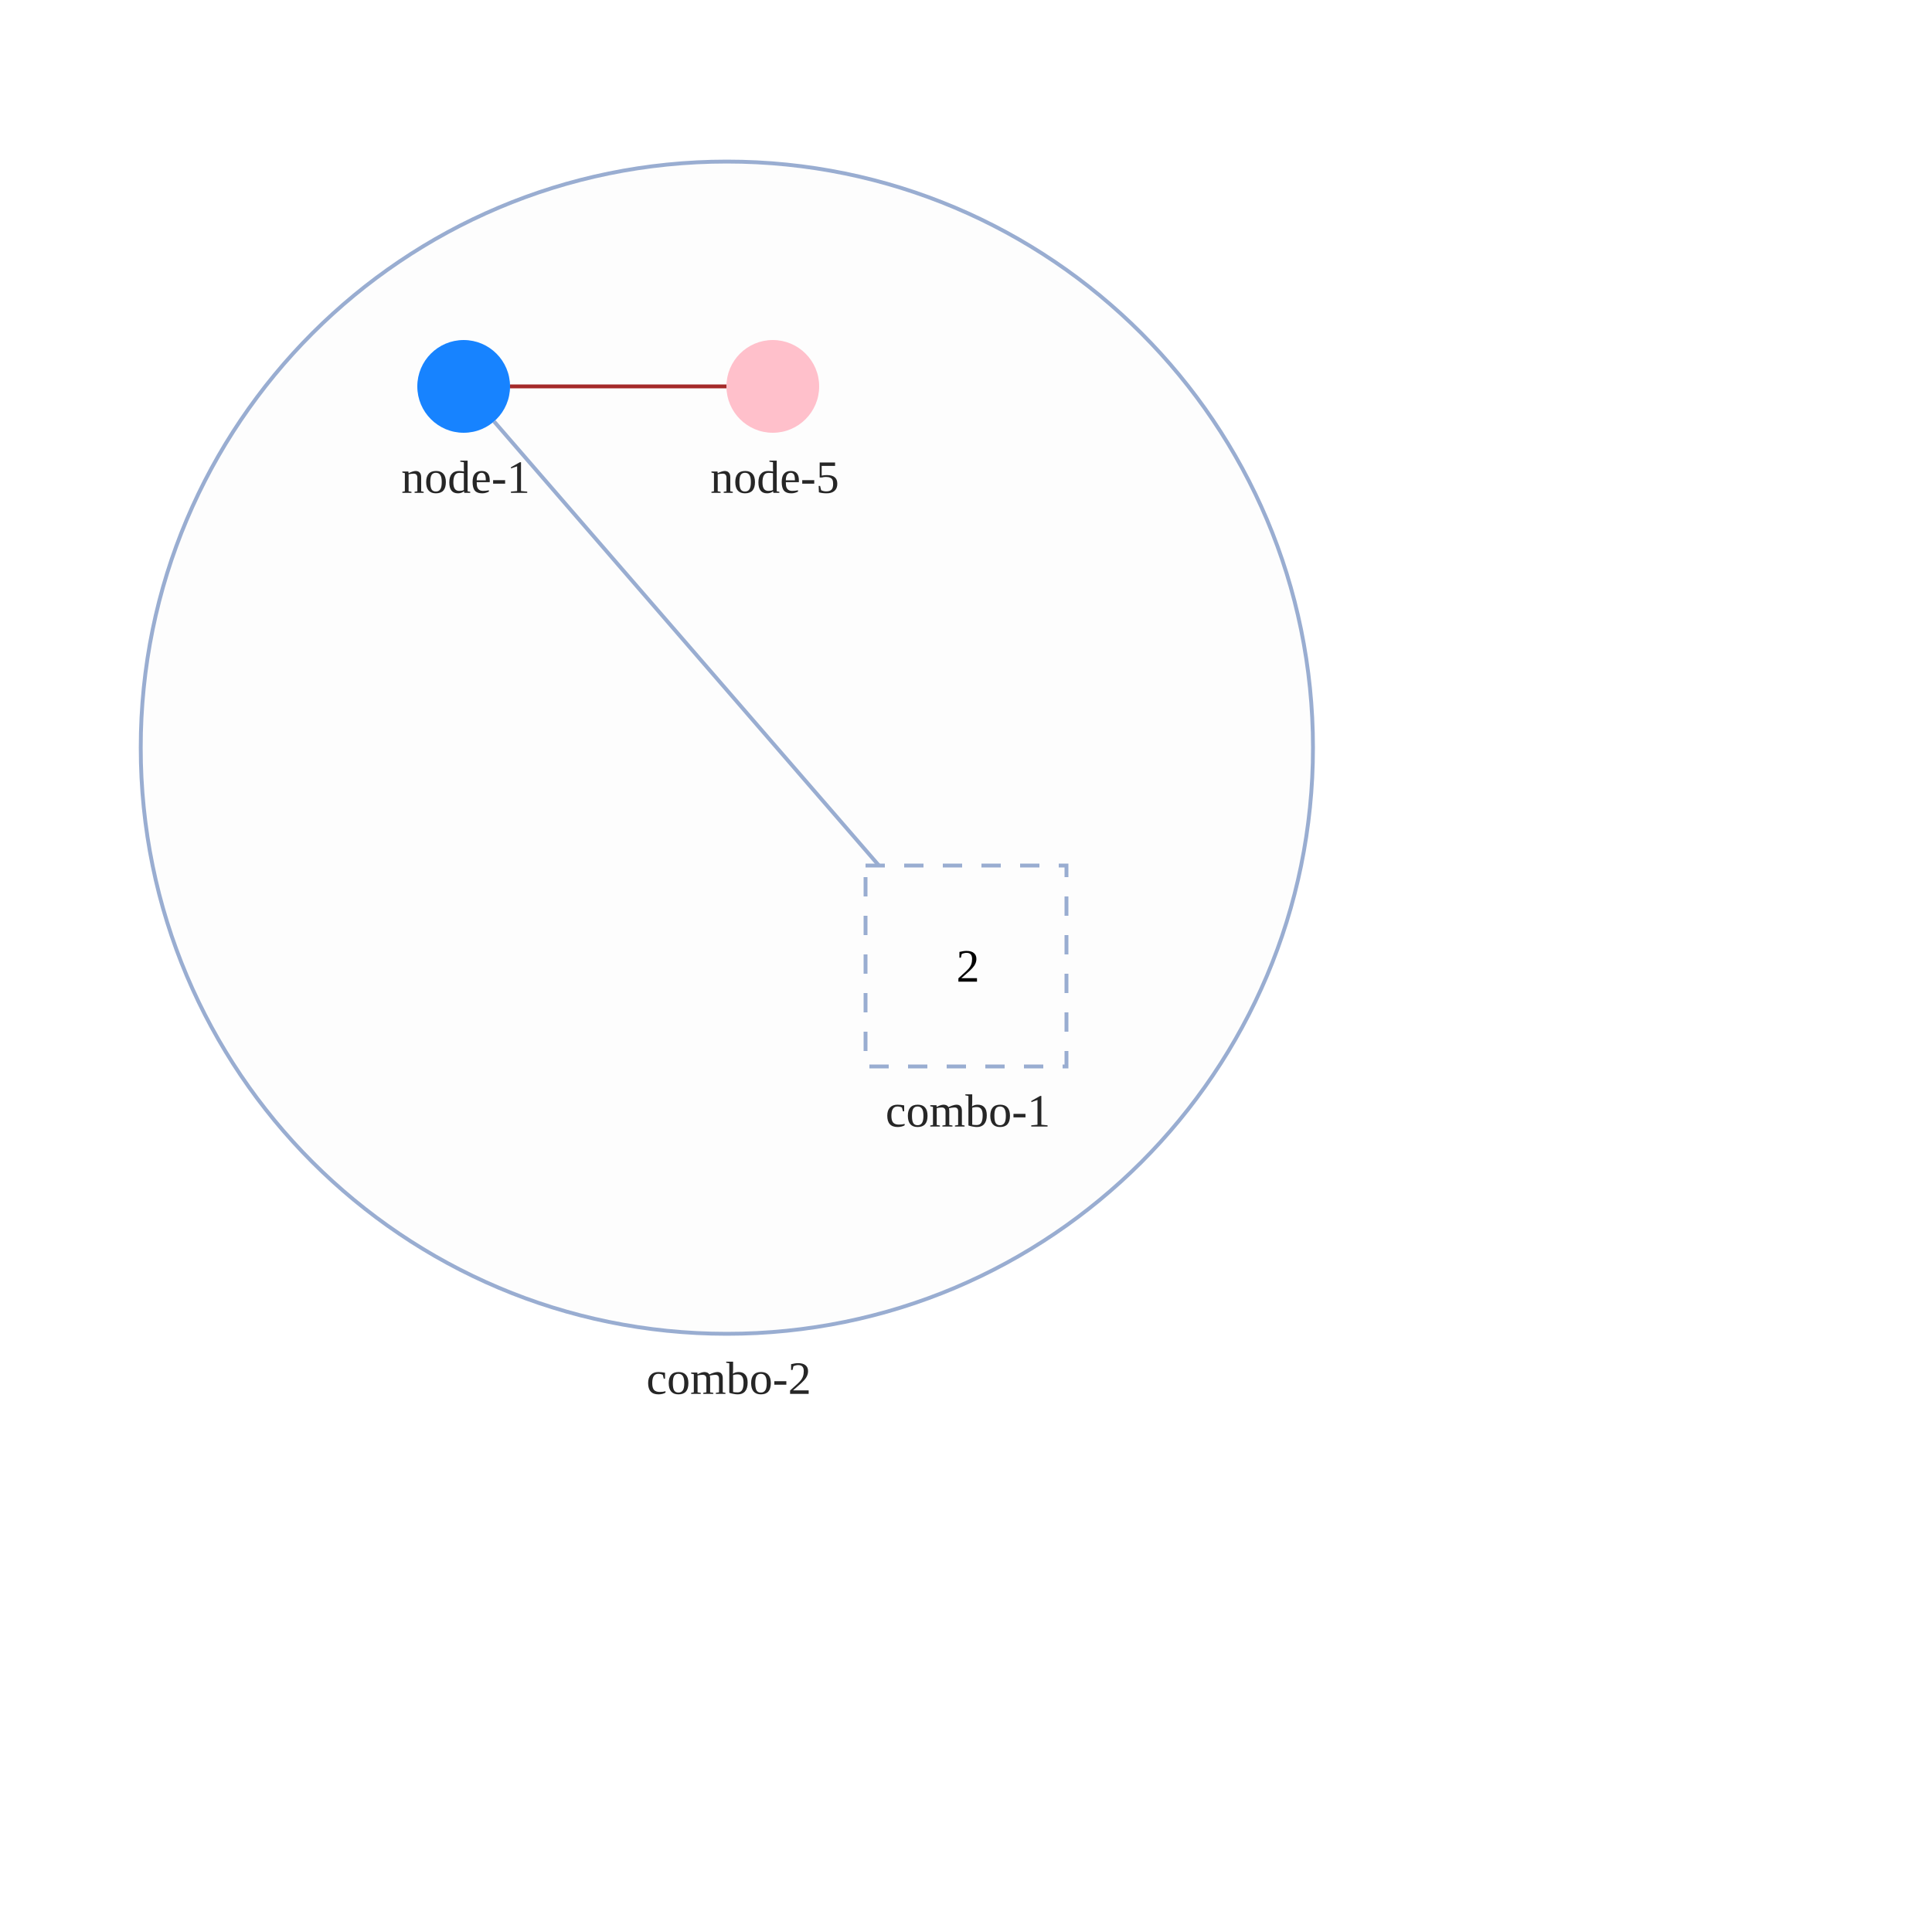
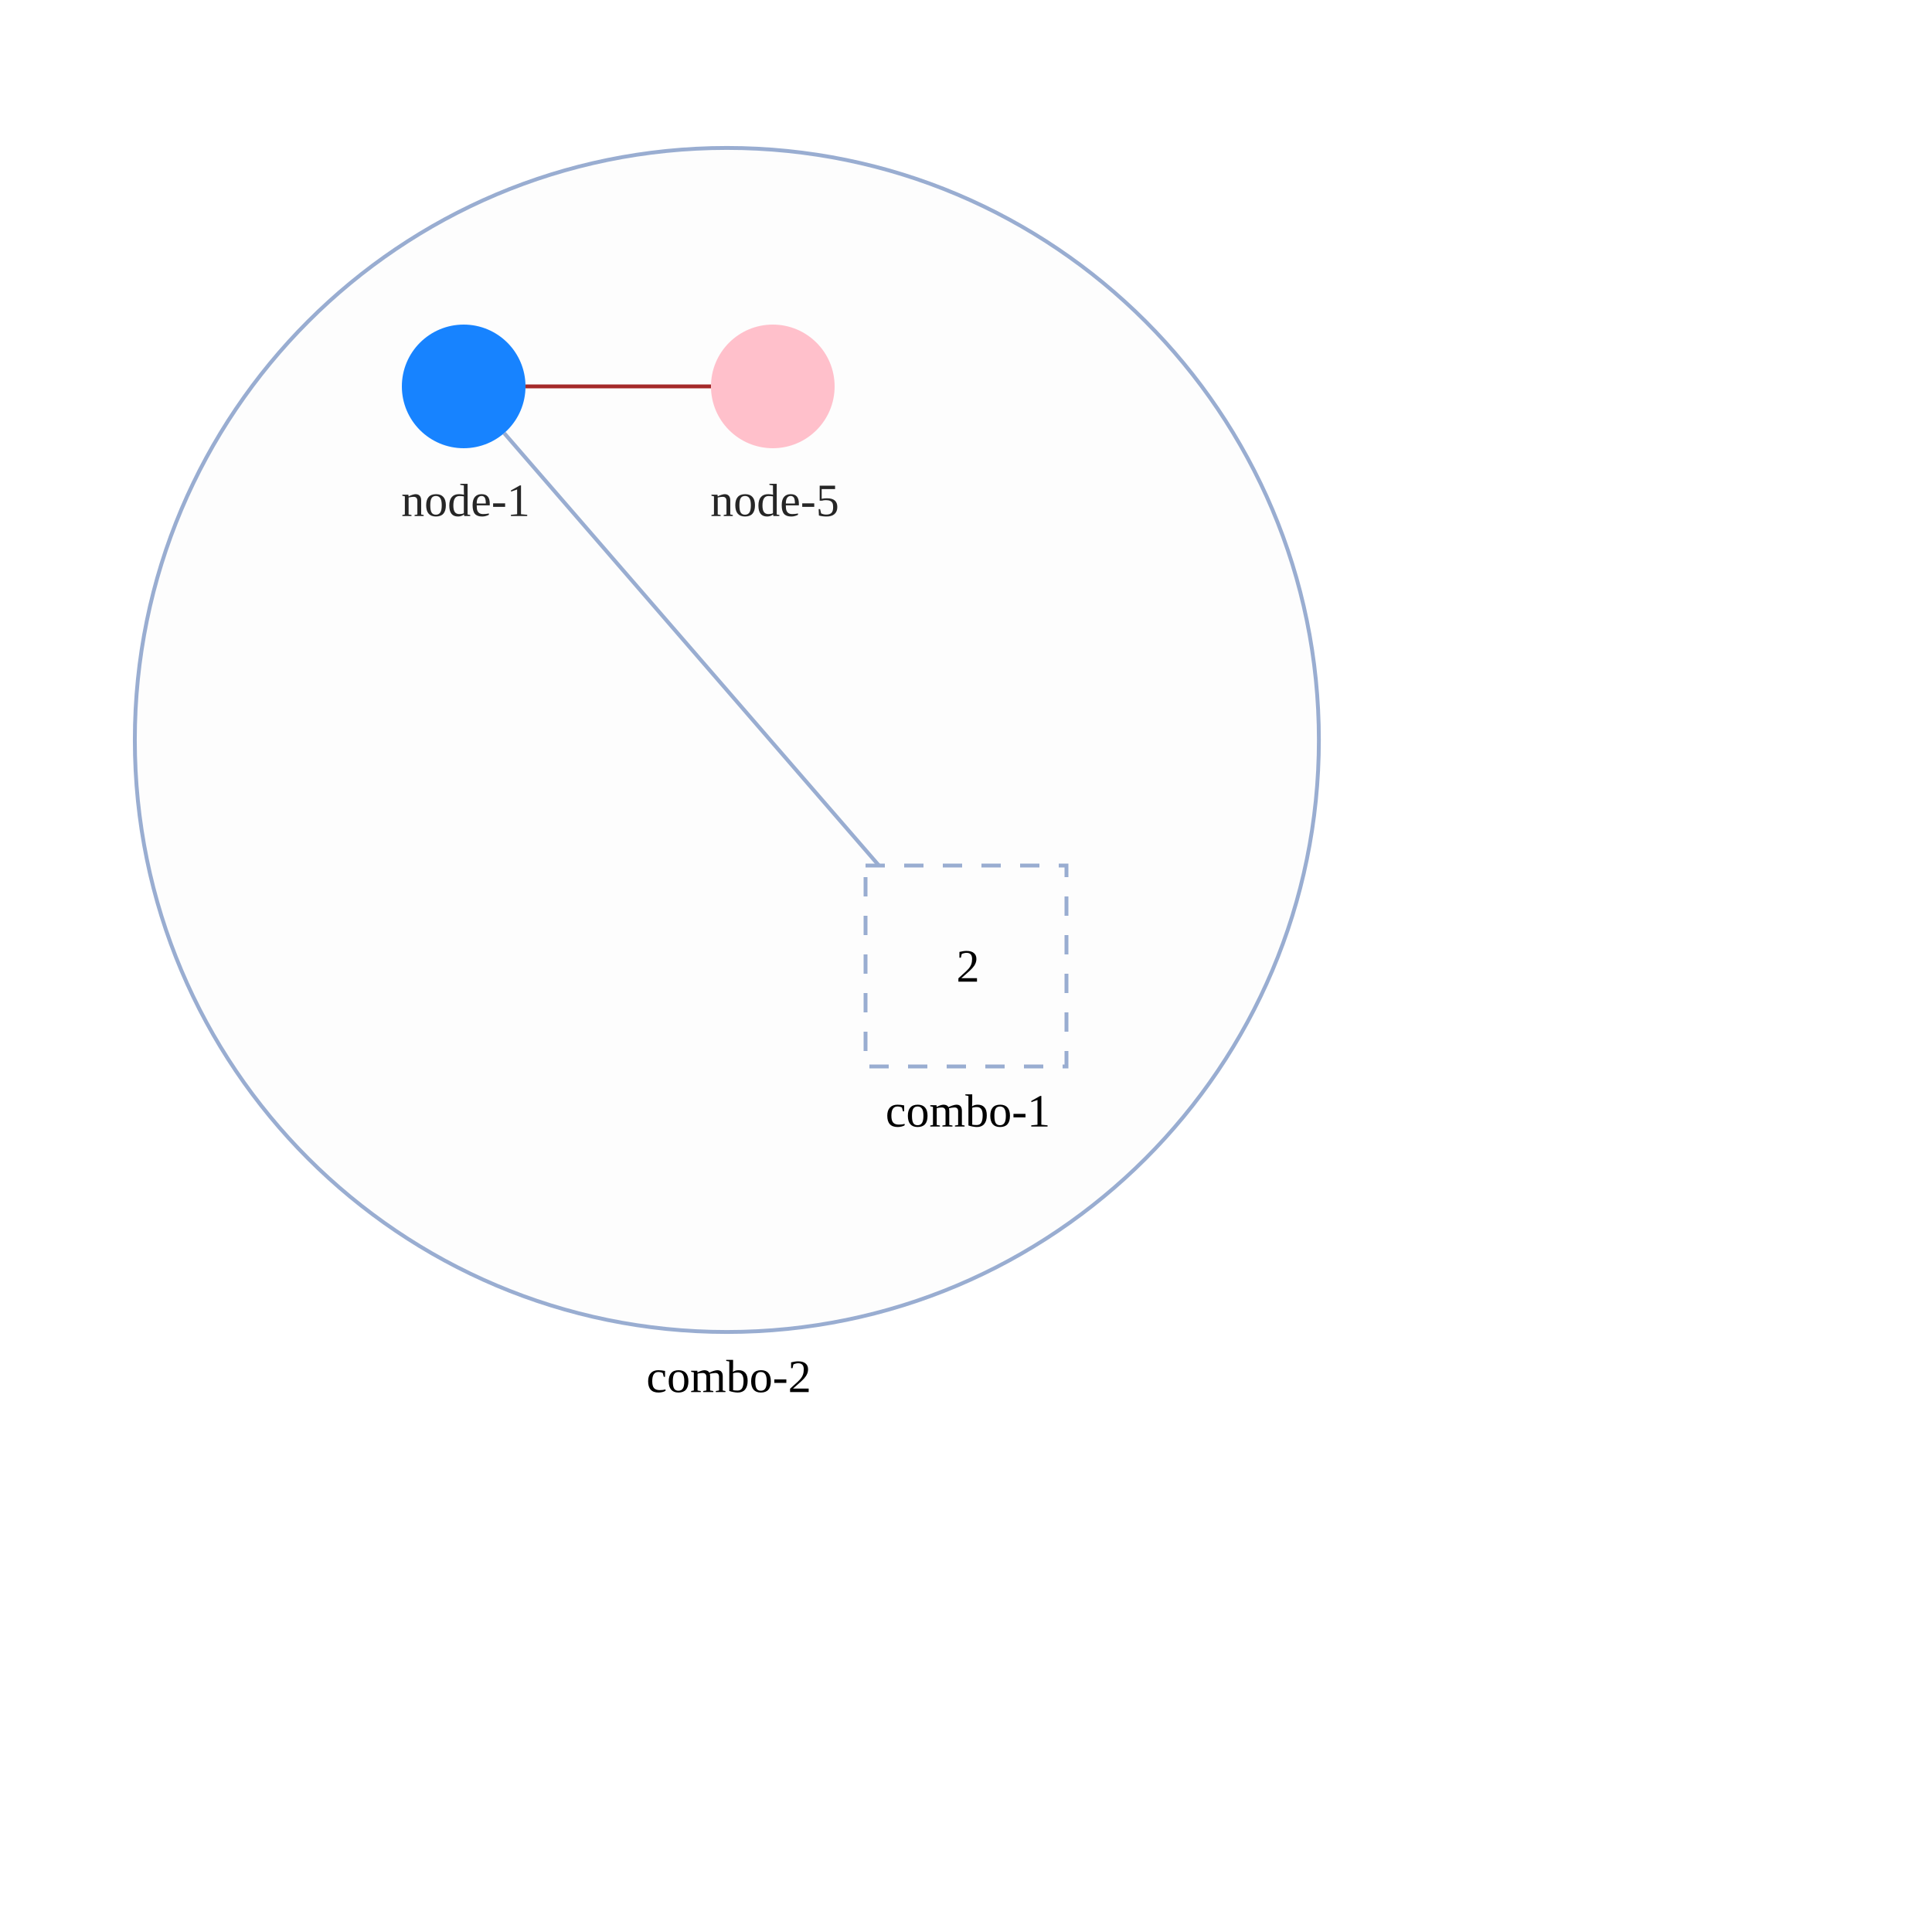
<svg xmlns="http://www.w3.org/2000/svg" width="500" height="500" style="background: transparent; position: absolute; outline: none;" color-interpolation-filters="sRGB" tabindex="1">
  <defs />
  <g>
    <g fill="none">
      <g fill="none">
-         <g fill="none" x="188.11" y="193.5" transform="matrix(1,0,0,1,188.11,193.5)">
+         <g fill="none" x="188.11" y="191.5" transform="matrix(1,0,0,1,188.11,191.5)">
          <g>
-             <circle fill="rgba(253,253,253,1)" class="key" stroke-dasharray="0,0" stroke-width="1" stroke="rgba(153,173,209,1)" r="151.687" />
+             <circle fill="rgba(253,253,253,1)" class="key" stroke-dasharray="0,0" stroke-width="1" stroke="rgba(153,173,209,1)" r="153.216" />
          </g>
-           <g fill="none" class="label" transform="matrix(1,0,0,1,0,151.6873)">
+           <g fill="none" class="label" transform="matrix(1,0,0,1,0,153.2157)">
            <g>
-               <text fill="rgba(0,0,0,0.851)" dominant-baseline="central" paint-order="stroke" dx="0.5" dy="11.5px" class="text" font-size="12" text-anchor="middle" font-weight="400">
+               <text fill="rgba(0,0,0,1)" dominant-baseline="central" paint-order="stroke" dx="0.5" dy="11.5px" class="text" font-size="12" text-anchor="middle" font-weight="400">
                combo-2
              </text>
            </g>
          </g>
        </g>
        <g fill="none" x="250" y="250" transform="matrix(1,0,0,1,250,250)">
          <g>
            <path fill="rgba(253,253,253,1)" d="M -26,-26 l 52,0 l 0,52 l-52 0 z" class="key" stroke-dasharray="5,5" stroke-width="1" stroke="rgba(153,173,209,1)" width="52" height="52" x="-26" y="-26" />
          </g>
          <g fill="none" class="label" transform="matrix(1,0,0,1,0,26)">
            <g>
-               <text fill="rgba(0,0,0,0.851)" dominant-baseline="central" paint-order="stroke" dx="0.5" dy="11.5px" class="text" font-size="12" text-anchor="middle" font-weight="400">
+               <text fill="rgba(0,0,0,1)" dominant-baseline="central" paint-order="stroke" dx="0.5" dy="11.5px" class="text" font-size="12" text-anchor="middle" font-weight="400">
                combo-1
              </text>
            </g>
          </g>
          <g fill="none" class="collapsed-marker" x="0" y="0">
            <g>
              <text fill="rgba(0,0,0,1)" dominant-baseline="central" paint-order="stroke" dx="0.5" class="icon" text-anchor="middle" font-size="12">
                2
              </text>
            </g>
          </g>
        </g>
      </g>
      <g fill="none">
        <g fill="none" marker-start="false" marker-end="false">
          <g fill="none" marker-start="false" marker-end="false" stroke="transparent" stroke-width="3" />
          <g>
-             <path fill="none" d="M 127.859,109.068 L 227.467,224" class="key" stroke-width="1" stroke="rgba(153,173,209,1)" />
-             <path fill="none" d="M 127.859,109.068 L 227.467,224" class="key" stroke-width="3" stroke="transparent" />
+             <path fill="none" d="M 130.479,112.091 L 227.467,224" class="key" stroke-width="1" stroke="rgba(153,173,209,1)" />
+             <path fill="none" d="M 130.479,112.091 L 227.467,224" class="key" stroke-width="3" stroke="transparent" />
          </g>
        </g>
        <g fill="none" marker-start="false" marker-end="false">
          <g fill="none" marker-start="false" marker-end="false" stroke="transparent" stroke-width="3" />
          <g>
-             <path fill="none" d="M 132,100 L 188,100" class="key" stroke-width="1" stroke="rgba(165,42,42,1)" />
-             <path fill="none" d="M 132,100 L 188,100" class="key" stroke-width="3" stroke="transparent" />
+             <path fill="none" d="M 136,100 L 184,100" class="key" stroke-width="1" stroke="rgba(165,42,42,1)" />
+             <path fill="none" d="M 136,100 L 184,100" class="key" stroke-width="3" stroke="transparent" />
          </g>
        </g>
      </g>
      <g fill="none">
        <g fill="none" x="120" y="100" transform="matrix(1,0,0,1,120,100)">
          <g>
-             <circle fill="rgba(23,131,255,1)" class="key" stroke-width="0" stroke="rgba(0,0,0,1)" r="12" />
+             <circle fill="rgba(23,131,255,1)" class="key" stroke-width="0" stroke="rgba(0,0,0,1)" r="16" />
          </g>
-           <g fill="none" class="label" transform="matrix(1,0,0,1,0,12)">
+           <g fill="none" class="label" transform="matrix(1,0,0,1,0,18)">
            <g>
-               <text fill="rgba(0,0,0,0.851)" dominant-baseline="central" paint-order="stroke" dx="0.5" dy="11.5px" class="text" font-size="12" text-anchor="middle" font-weight="400">
+               <text fill="rgba(0,0,0,1)" dominant-baseline="central" paint-order="stroke" dx="0.5" dy="11.5px" class="text" font-size="12" text-anchor="middle" fill-opacity="0.85" font-weight="400">
                node-1
              </text>
            </g>
          </g>
        </g>
        <g fill="none" x="200" y="100" transform="matrix(1,0,0,1,200,100)">
          <g>
-             <circle fill="rgba(255,192,203,1)" class="key" stroke-width="0" stroke="rgba(0,0,0,1)" r="12" />
+             <circle fill="rgba(255,192,203,1)" class="key" stroke-width="0" stroke="rgba(0,0,0,1)" r="16" />
          </g>
-           <g fill="none" class="label" transform="matrix(1,0,0,1,0,12)">
+           <g fill="none" class="label" transform="matrix(1,0,0,1,0,18)">
            <g>
-               <text fill="rgba(0,0,0,0.851)" dominant-baseline="central" paint-order="stroke" dx="0.5" dy="11.5px" class="text" font-size="12" text-anchor="middle" font-weight="400">
+               <text fill="rgba(0,0,0,1)" dominant-baseline="central" paint-order="stroke" dx="0.5" dy="11.5px" class="text" font-size="12" text-anchor="middle" fill-opacity="0.85" font-weight="400">
                node-5
              </text>
            </g>
          </g>
        </g>
      </g>
    </g>
  </g>
</svg>
